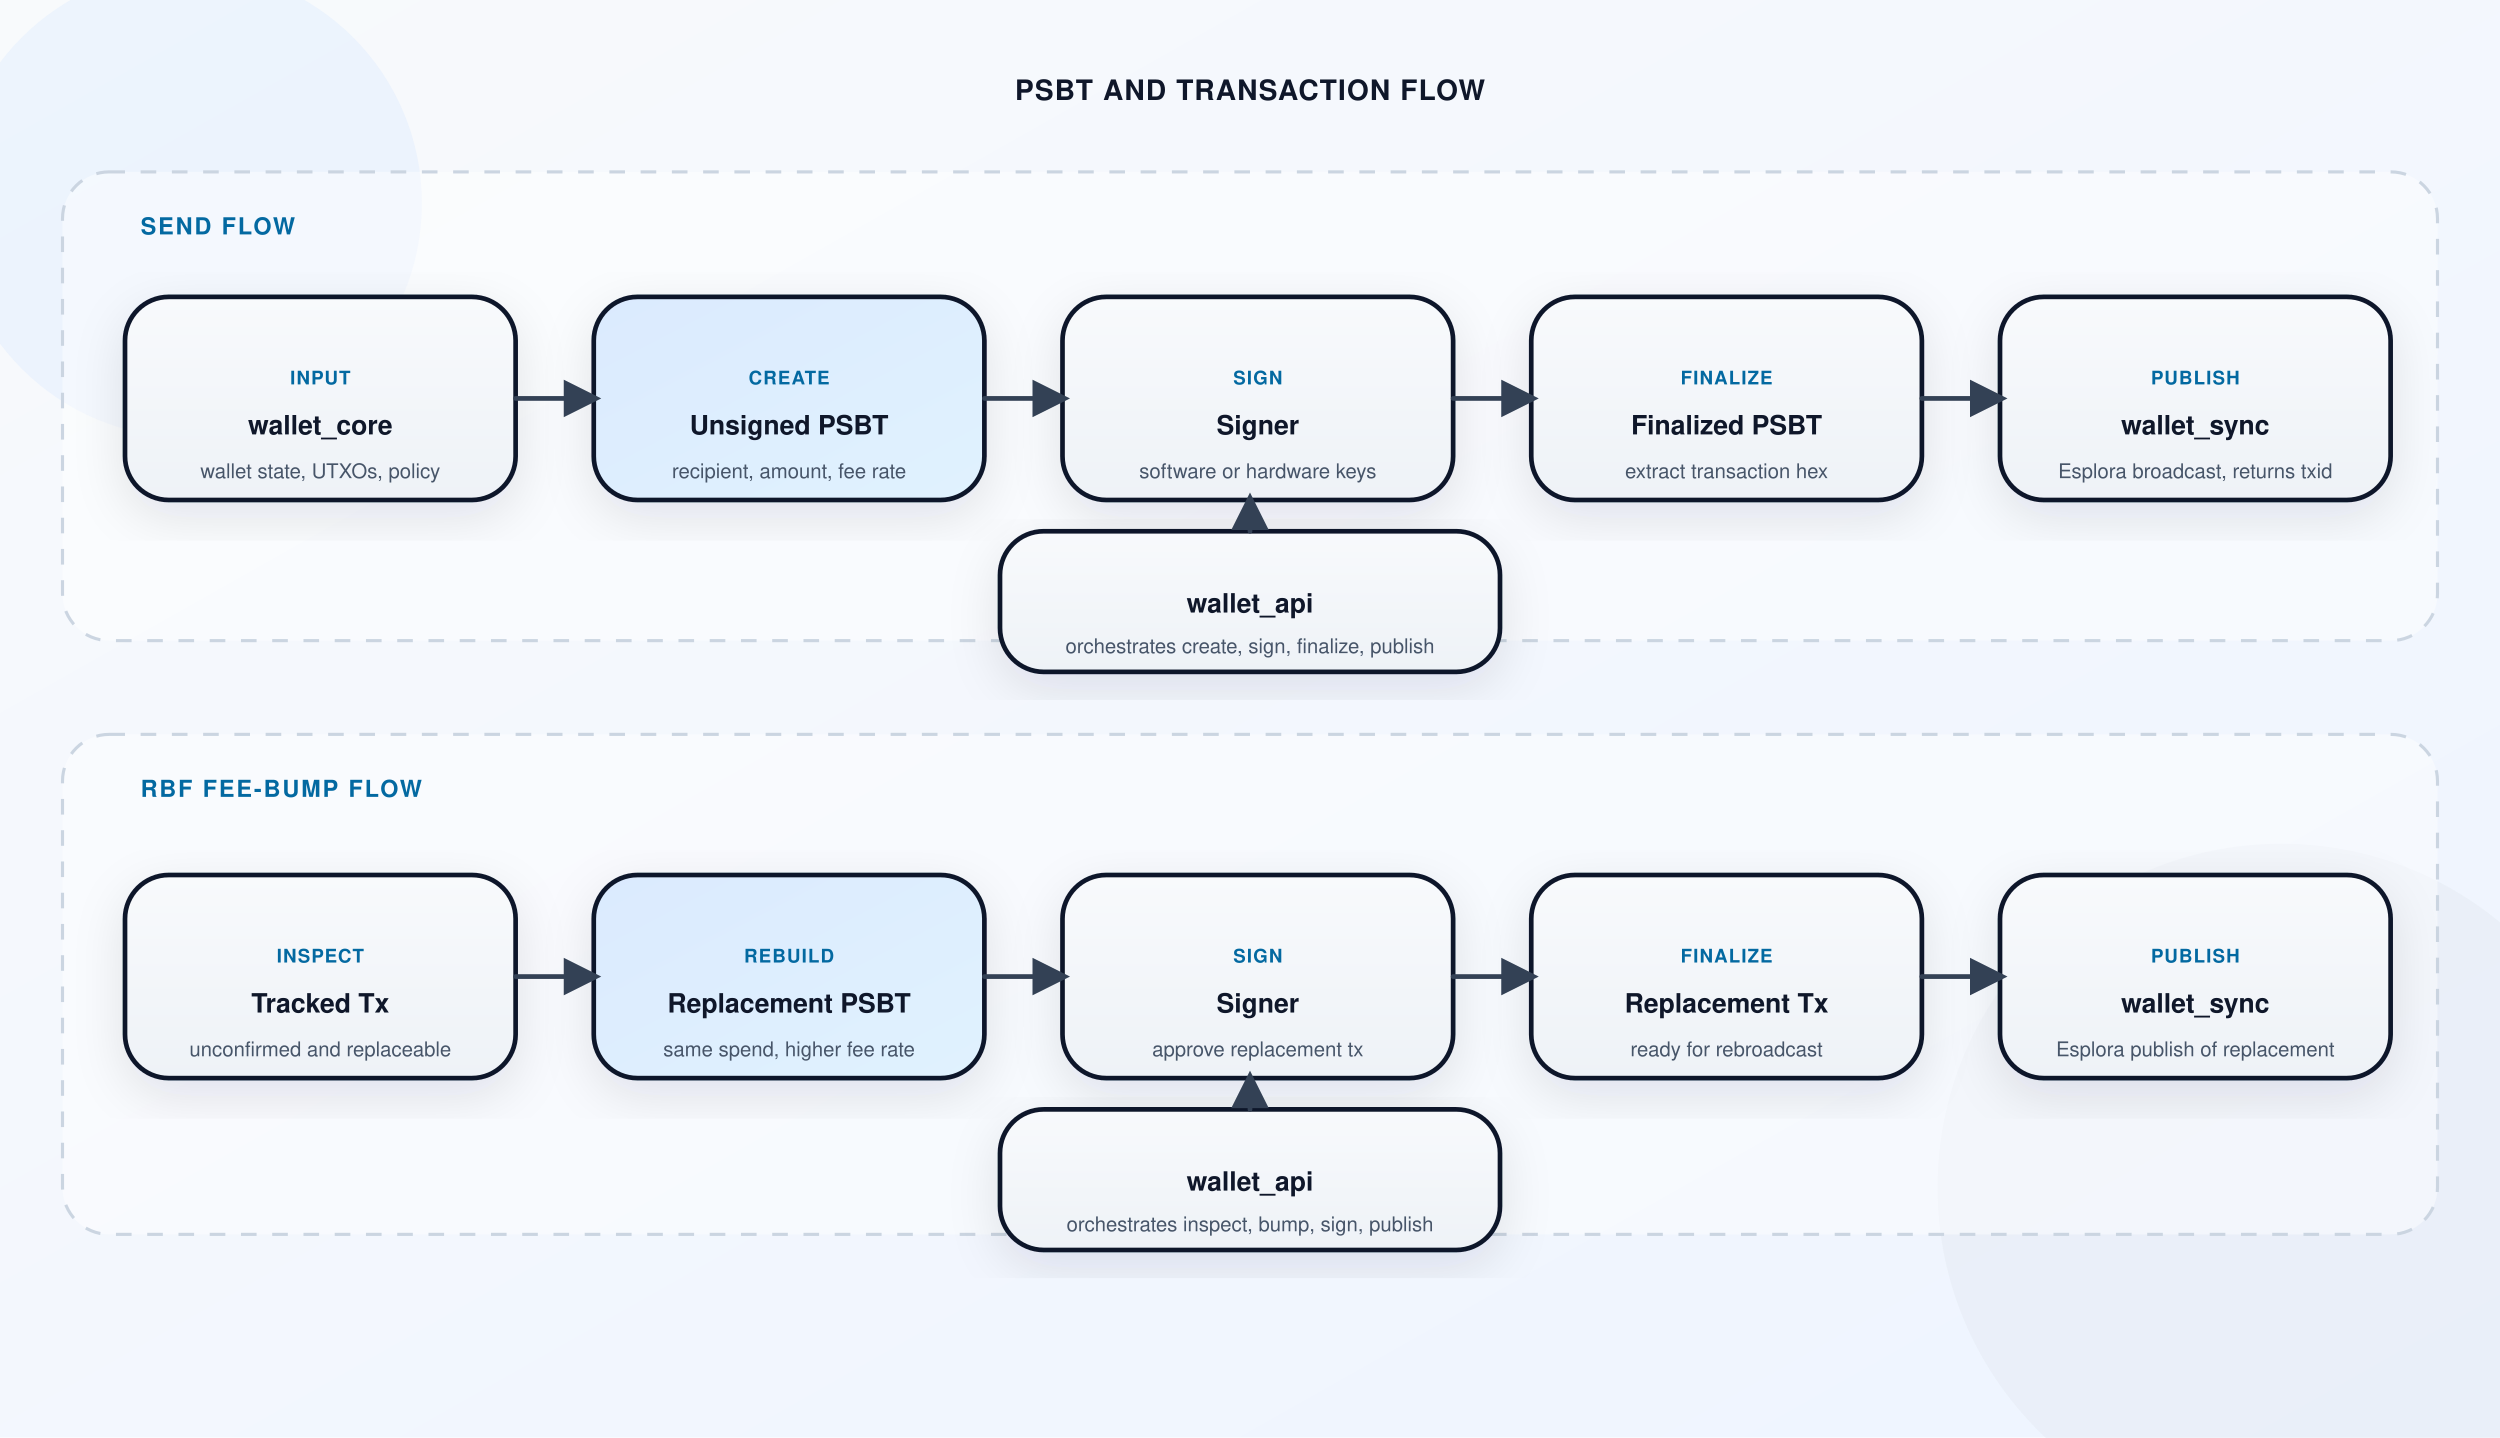
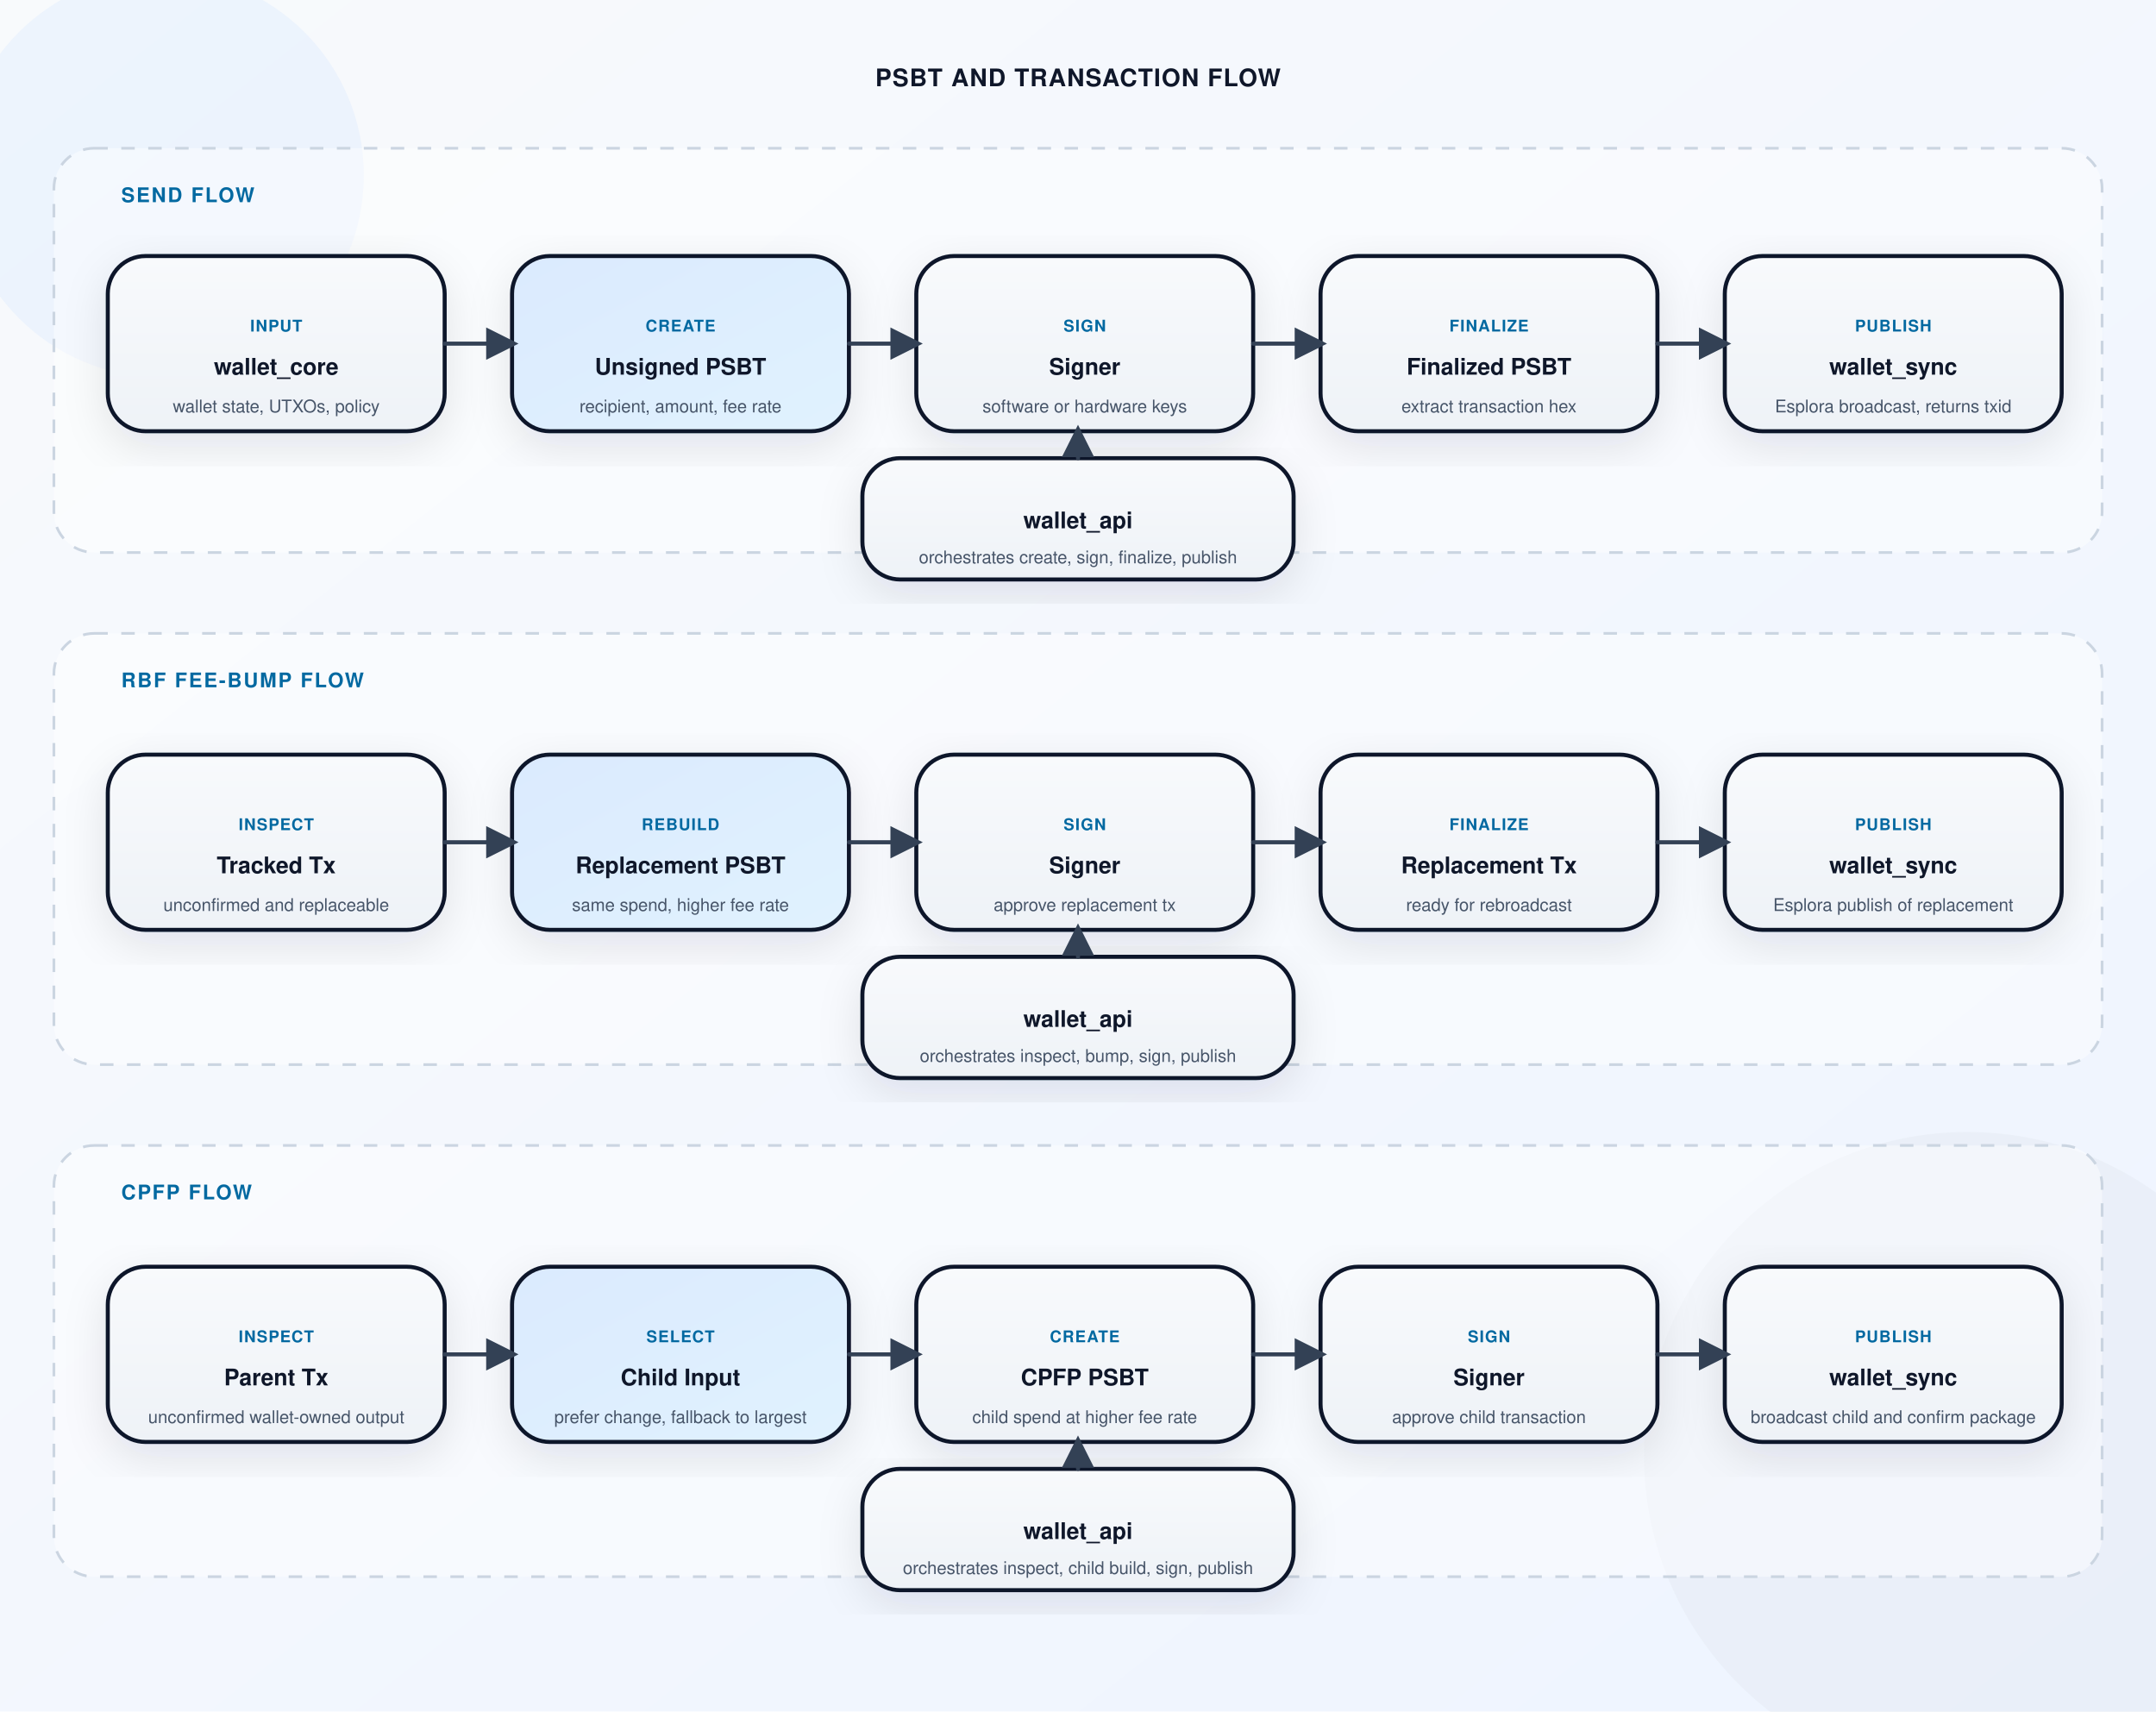
- <svg xmlns="http://www.w3.org/2000/svg" width="1600" height="920" viewBox="0 0 1600 920" fill="none">
+ <svg xmlns="http://www.w3.org/2000/svg" width="1600" height="1270" viewBox="0 0 1600 1270" fill="none">
  <defs>
    <linearGradient id="cardFill" x1="0" y1="0" x2="0" y2="1">
      <stop offset="0%" stop-color="#F8FAFC" />
      <stop offset="100%" stop-color="#EEF2F7" />
    </linearGradient>
    <linearGradient id="accentFill" x1="0" y1="0" x2="1" y2="1">
      <stop offset="0%" stop-color="#DBEAFE" />
      <stop offset="100%" stop-color="#E0F2FE" />
    </linearGradient>
    <linearGradient id="bg" x1="0" y1="0" x2="1" y2="1">
      <stop offset="0%" stop-color="#F8FAFC" />
      <stop offset="100%" stop-color="#EEF4FF" />
    </linearGradient>
    <filter id="shadow" x="-20%" y="-20%" width="140%" height="140%">
      <feDropShadow dx="0" dy="10" stdDeviation="16" flood-color="#0F172A" flood-opacity="0.10" />
    </filter>
    <marker id="arrow" viewBox="0 0 10 10" refX="8" refY="5" markerWidth="8" markerHeight="8" orient="auto-start-reverse">
      <path d="M0 0L10 5L0 10V0Z" fill="#334155" />
    </marker>
    <style>
      .title { font-family: Helvetica, Arial, sans-serif; font-size: 18px; font-weight: 700; fill: #0F172A; letter-spacing: 0.04em; }
      .lane { font-family: Helvetica, Arial, sans-serif; font-size: 15px; font-weight: 700; fill: #0369A1; letter-spacing: 0.08em; }
      .label { font-family: Helvetica, Arial, sans-serif; font-size: 17px; font-weight: 600; fill: #0F172A; }
      .subtle { font-family: Helvetica, Arial, sans-serif; font-size: 13px; font-weight: 500; fill: #475569; }
      .small { font-family: Helvetica, Arial, sans-serif; font-size: 12px; font-weight: 700; fill: #0369A1; letter-spacing: 0.06em; }
      .edge { stroke: #334155; stroke-width: 3; stroke-linecap: round; stroke-linejoin: round; marker-end: url(#arrow); }
      .card { fill: url(#cardFill); stroke: #0F172A; stroke-width: 3; filter: url(#shadow); }
      .accent { fill: url(#accentFill); stroke: #0F172A; stroke-width: 3; filter: url(#shadow); }
      .laneBox { fill: rgba(255,255,255,0.42); stroke: #CBD5E1; stroke-width: 2; stroke-dasharray: 10 10; }
    </style>
  </defs>
-   <rect x="0" y="0" width="1600" height="920" fill="url(#bg)" />
+   <rect x="0" y="0" width="1600" height="1270" fill="url(#bg)" />
  <circle cx="120" cy="130" r="150" fill="#DCEAFE" opacity="0.40" />
-   <circle cx="1460" cy="760" r="220" fill="#E2E8F0" opacity="0.42" />
+   <circle cx="1460" cy="1080" r="240" fill="#E2E8F0" opacity="0.42" />
  <text x="800" y="64" text-anchor="middle" class="title">PSBT AND TRANSACTION FLOW</text>
  <rect x="40" y="110" width="1520" height="300" rx="30" class="laneBox" />
  <text x="90" y="150" class="lane">SEND FLOW</text>
  <rect class="card" x="80" y="190" rx="28" ry="28" width="250" height="130" />
  <text x="205" y="246" text-anchor="middle" class="small">INPUT</text>
  <text x="205" y="278" text-anchor="middle" class="label">wallet_core</text>
  <text x="205" y="306" text-anchor="middle" class="subtle">wallet state, UTXOs, policy</text>
  <rect class="accent" x="380" y="190" rx="28" ry="28" width="250" height="130" />
  <text x="505" y="246" text-anchor="middle" class="small">CREATE</text>
  <text x="505" y="278" text-anchor="middle" class="label">Unsigned PSBT</text>
  <text x="505" y="306" text-anchor="middle" class="subtle">recipient, amount, fee rate</text>
  <rect class="card" x="680" y="190" rx="28" ry="28" width="250" height="130" />
  <text x="805" y="246" text-anchor="middle" class="small">SIGN</text>
  <text x="805" y="278" text-anchor="middle" class="label">Signer</text>
  <text x="805" y="306" text-anchor="middle" class="subtle">software or hardware keys</text>
  <rect class="card" x="980" y="190" rx="28" ry="28" width="250" height="130" />
  <text x="1105" y="246" text-anchor="middle" class="small">FINALIZE</text>
  <text x="1105" y="278" text-anchor="middle" class="label">Finalized PSBT</text>
  <text x="1105" y="306" text-anchor="middle" class="subtle">extract transaction hex</text>
  <rect class="card" x="1280" y="190" rx="28" ry="28" width="250" height="130" />
  <text x="1405" y="246" text-anchor="middle" class="small">PUBLISH</text>
  <text x="1405" y="278" text-anchor="middle" class="label">wallet_sync</text>
  <text x="1405" y="306" text-anchor="middle" class="subtle">Esplora broadcast, returns txid</text>
  <rect class="card" x="640" y="340" rx="28" ry="28" width="320" height="90" />
  <text x="800" y="392" text-anchor="middle" class="label">wallet_api</text>
  <text x="800" y="418" text-anchor="middle" class="subtle">orchestrates create, sign, finalize, publish</text>
  <path class="edge" d="M330 255H380" />
  <path class="edge" d="M630 255H680" />
  <path class="edge" d="M930 255H980" />
  <path class="edge" d="M1230 255H1280" />
  <path class="edge" d="M800 340V320" />
  <rect x="40" y="470" width="1520" height="320" rx="30" class="laneBox" />
  <text x="90" y="510" class="lane">RBF FEE-BUMP FLOW</text>
  <rect class="card" x="80" y="560" rx="28" ry="28" width="250" height="130" />
  <text x="205" y="616" text-anchor="middle" class="small">INSPECT</text>
  <text x="205" y="648" text-anchor="middle" class="label">Tracked Tx</text>
  <text x="205" y="676" text-anchor="middle" class="subtle">unconfirmed and replaceable</text>
  <rect class="accent" x="380" y="560" rx="28" ry="28" width="250" height="130" />
  <text x="505" y="616" text-anchor="middle" class="small">REBUILD</text>
  <text x="505" y="648" text-anchor="middle" class="label">Replacement PSBT</text>
  <text x="505" y="676" text-anchor="middle" class="subtle">same spend, higher fee rate</text>
  <rect class="card" x="680" y="560" rx="28" ry="28" width="250" height="130" />
  <text x="805" y="616" text-anchor="middle" class="small">SIGN</text>
  <text x="805" y="648" text-anchor="middle" class="label">Signer</text>
  <text x="805" y="676" text-anchor="middle" class="subtle">approve replacement tx</text>
  <rect class="card" x="980" y="560" rx="28" ry="28" width="250" height="130" />
  <text x="1105" y="616" text-anchor="middle" class="small">FINALIZE</text>
  <text x="1105" y="648" text-anchor="middle" class="label">Replacement Tx</text>
  <text x="1105" y="676" text-anchor="middle" class="subtle">ready for rebroadcast</text>
  <rect class="card" x="1280" y="560" rx="28" ry="28" width="250" height="130" />
  <text x="1405" y="616" text-anchor="middle" class="small">PUBLISH</text>
  <text x="1405" y="648" text-anchor="middle" class="label">wallet_sync</text>
  <text x="1405" y="676" text-anchor="middle" class="subtle">Esplora publish of replacement</text>
  <rect class="card" x="640" y="710" rx="28" ry="28" width="320" height="90" />
  <text x="800" y="762" text-anchor="middle" class="label">wallet_api</text>
  <text x="800" y="788" text-anchor="middle" class="subtle">orchestrates inspect, bump, sign, publish</text>
  <path class="edge" d="M330 625H380" />
  <path class="edge" d="M630 625H680" />
  <path class="edge" d="M930 625H980" />
  <path class="edge" d="M1230 625H1280" />
  <path class="edge" d="M800 710V690" />
+   <rect x="40" y="850" width="1520" height="320" rx="30" class="laneBox" />
+   <text x="90" y="890" class="lane">CPFP FLOW</text>
+   <rect class="card" x="80" y="940" rx="28" ry="28" width="250" height="130" />
+   <text x="205" y="996" text-anchor="middle" class="small">INSPECT</text>
+   <text x="205" y="1028" text-anchor="middle" class="label">Parent Tx</text>
+   <text x="205" y="1056" text-anchor="middle" class="subtle">unconfirmed wallet-owned output</text>
+   <rect class="accent" x="380" y="940" rx="28" ry="28" width="250" height="130" />
+   <text x="505" y="996" text-anchor="middle" class="small">SELECT</text>
+   <text x="505" y="1028" text-anchor="middle" class="label">Child Input</text>
+   <text x="505" y="1056" text-anchor="middle" class="subtle">prefer change, fallback to largest</text>
+   <rect class="card" x="680" y="940" rx="28" ry="28" width="250" height="130" />
+   <text x="805" y="996" text-anchor="middle" class="small">CREATE</text>
+   <text x="805" y="1028" text-anchor="middle" class="label">CPFP PSBT</text>
+   <text x="805" y="1056" text-anchor="middle" class="subtle">child spend at higher fee rate</text>
+   <rect class="card" x="980" y="940" rx="28" ry="28" width="250" height="130" />
+   <text x="1105" y="996" text-anchor="middle" class="small">SIGN</text>
+   <text x="1105" y="1028" text-anchor="middle" class="label">Signer</text>
+   <text x="1105" y="1056" text-anchor="middle" class="subtle">approve child transaction</text>
+   <rect class="card" x="1280" y="940" rx="28" ry="28" width="250" height="130" />
+   <text x="1405" y="996" text-anchor="middle" class="small">PUBLISH</text>
+   <text x="1405" y="1028" text-anchor="middle" class="label">wallet_sync</text>
+   <text x="1405" y="1056" text-anchor="middle" class="subtle">broadcast child and confirm package</text>
+   <rect class="card" x="640" y="1090" rx="28" ry="28" width="320" height="90" />
+   <text x="800" y="1142" text-anchor="middle" class="label">wallet_api</text>
+   <text x="800" y="1168" text-anchor="middle" class="subtle">orchestrates inspect, child build, sign, publish</text>
+   <path class="edge" d="M330 1005H380" />
+   <path class="edge" d="M630 1005H680" />
+   <path class="edge" d="M930 1005H980" />
+   <path class="edge" d="M1230 1005H1280" />
+   <path class="edge" d="M800 1090V1070" />
</svg>
